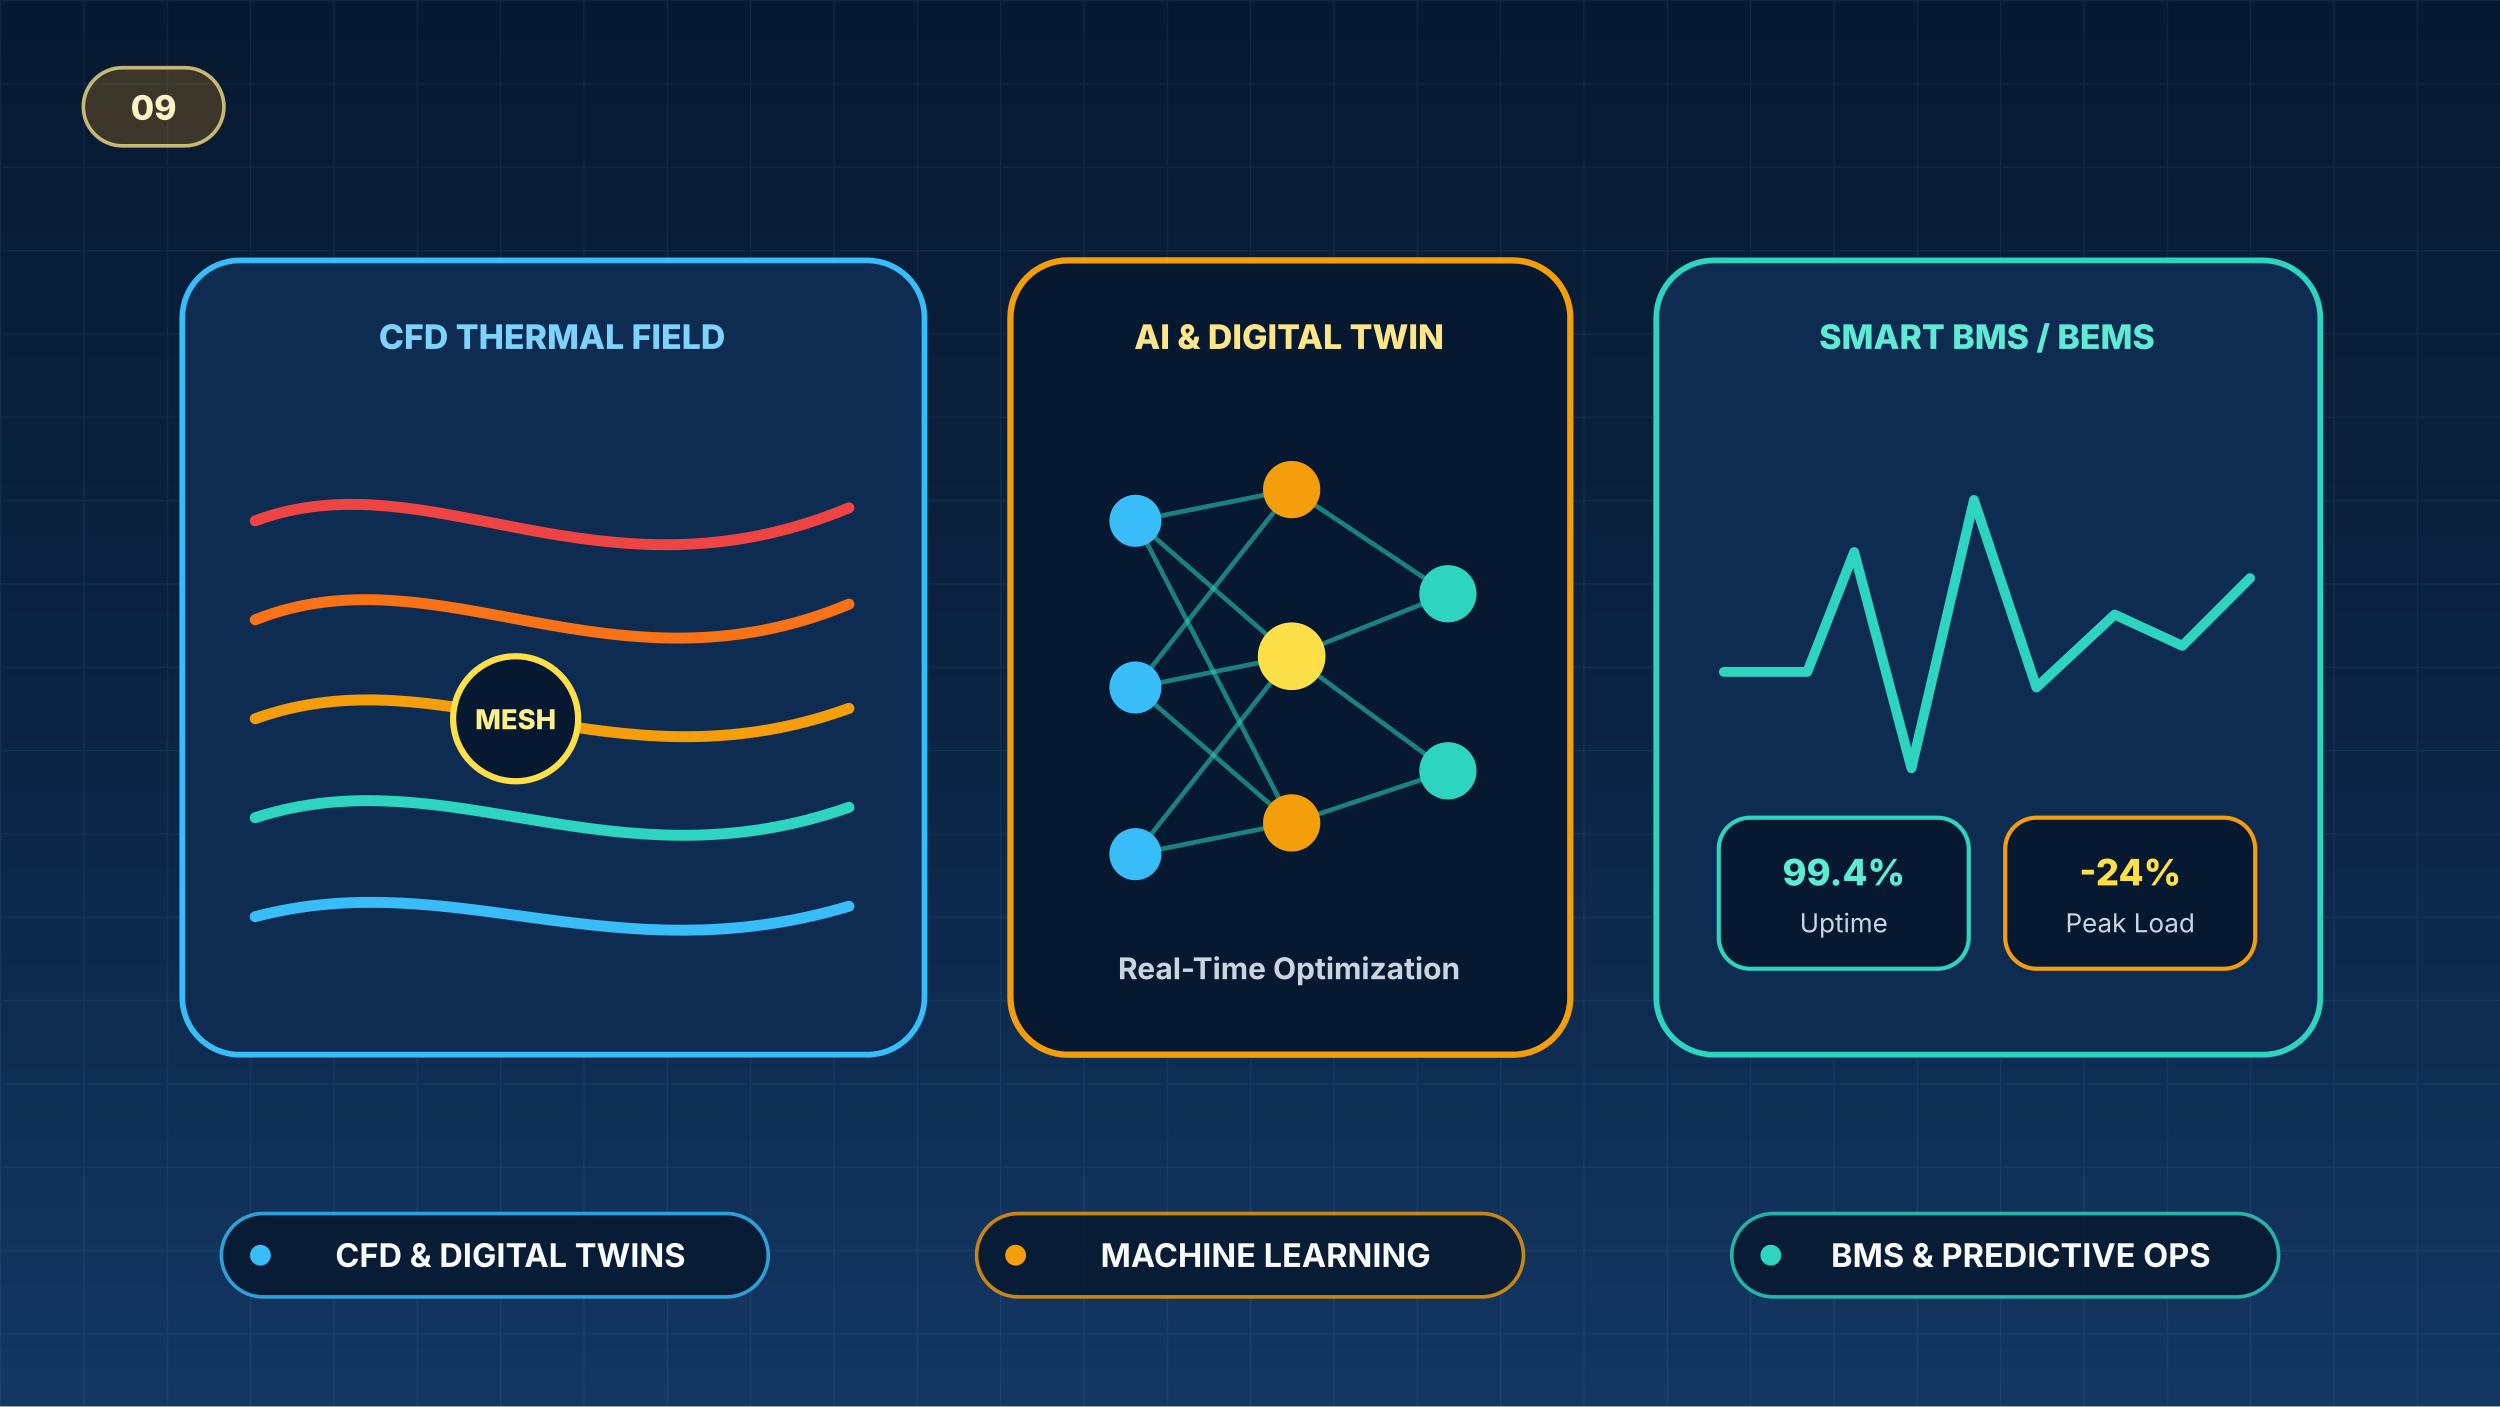
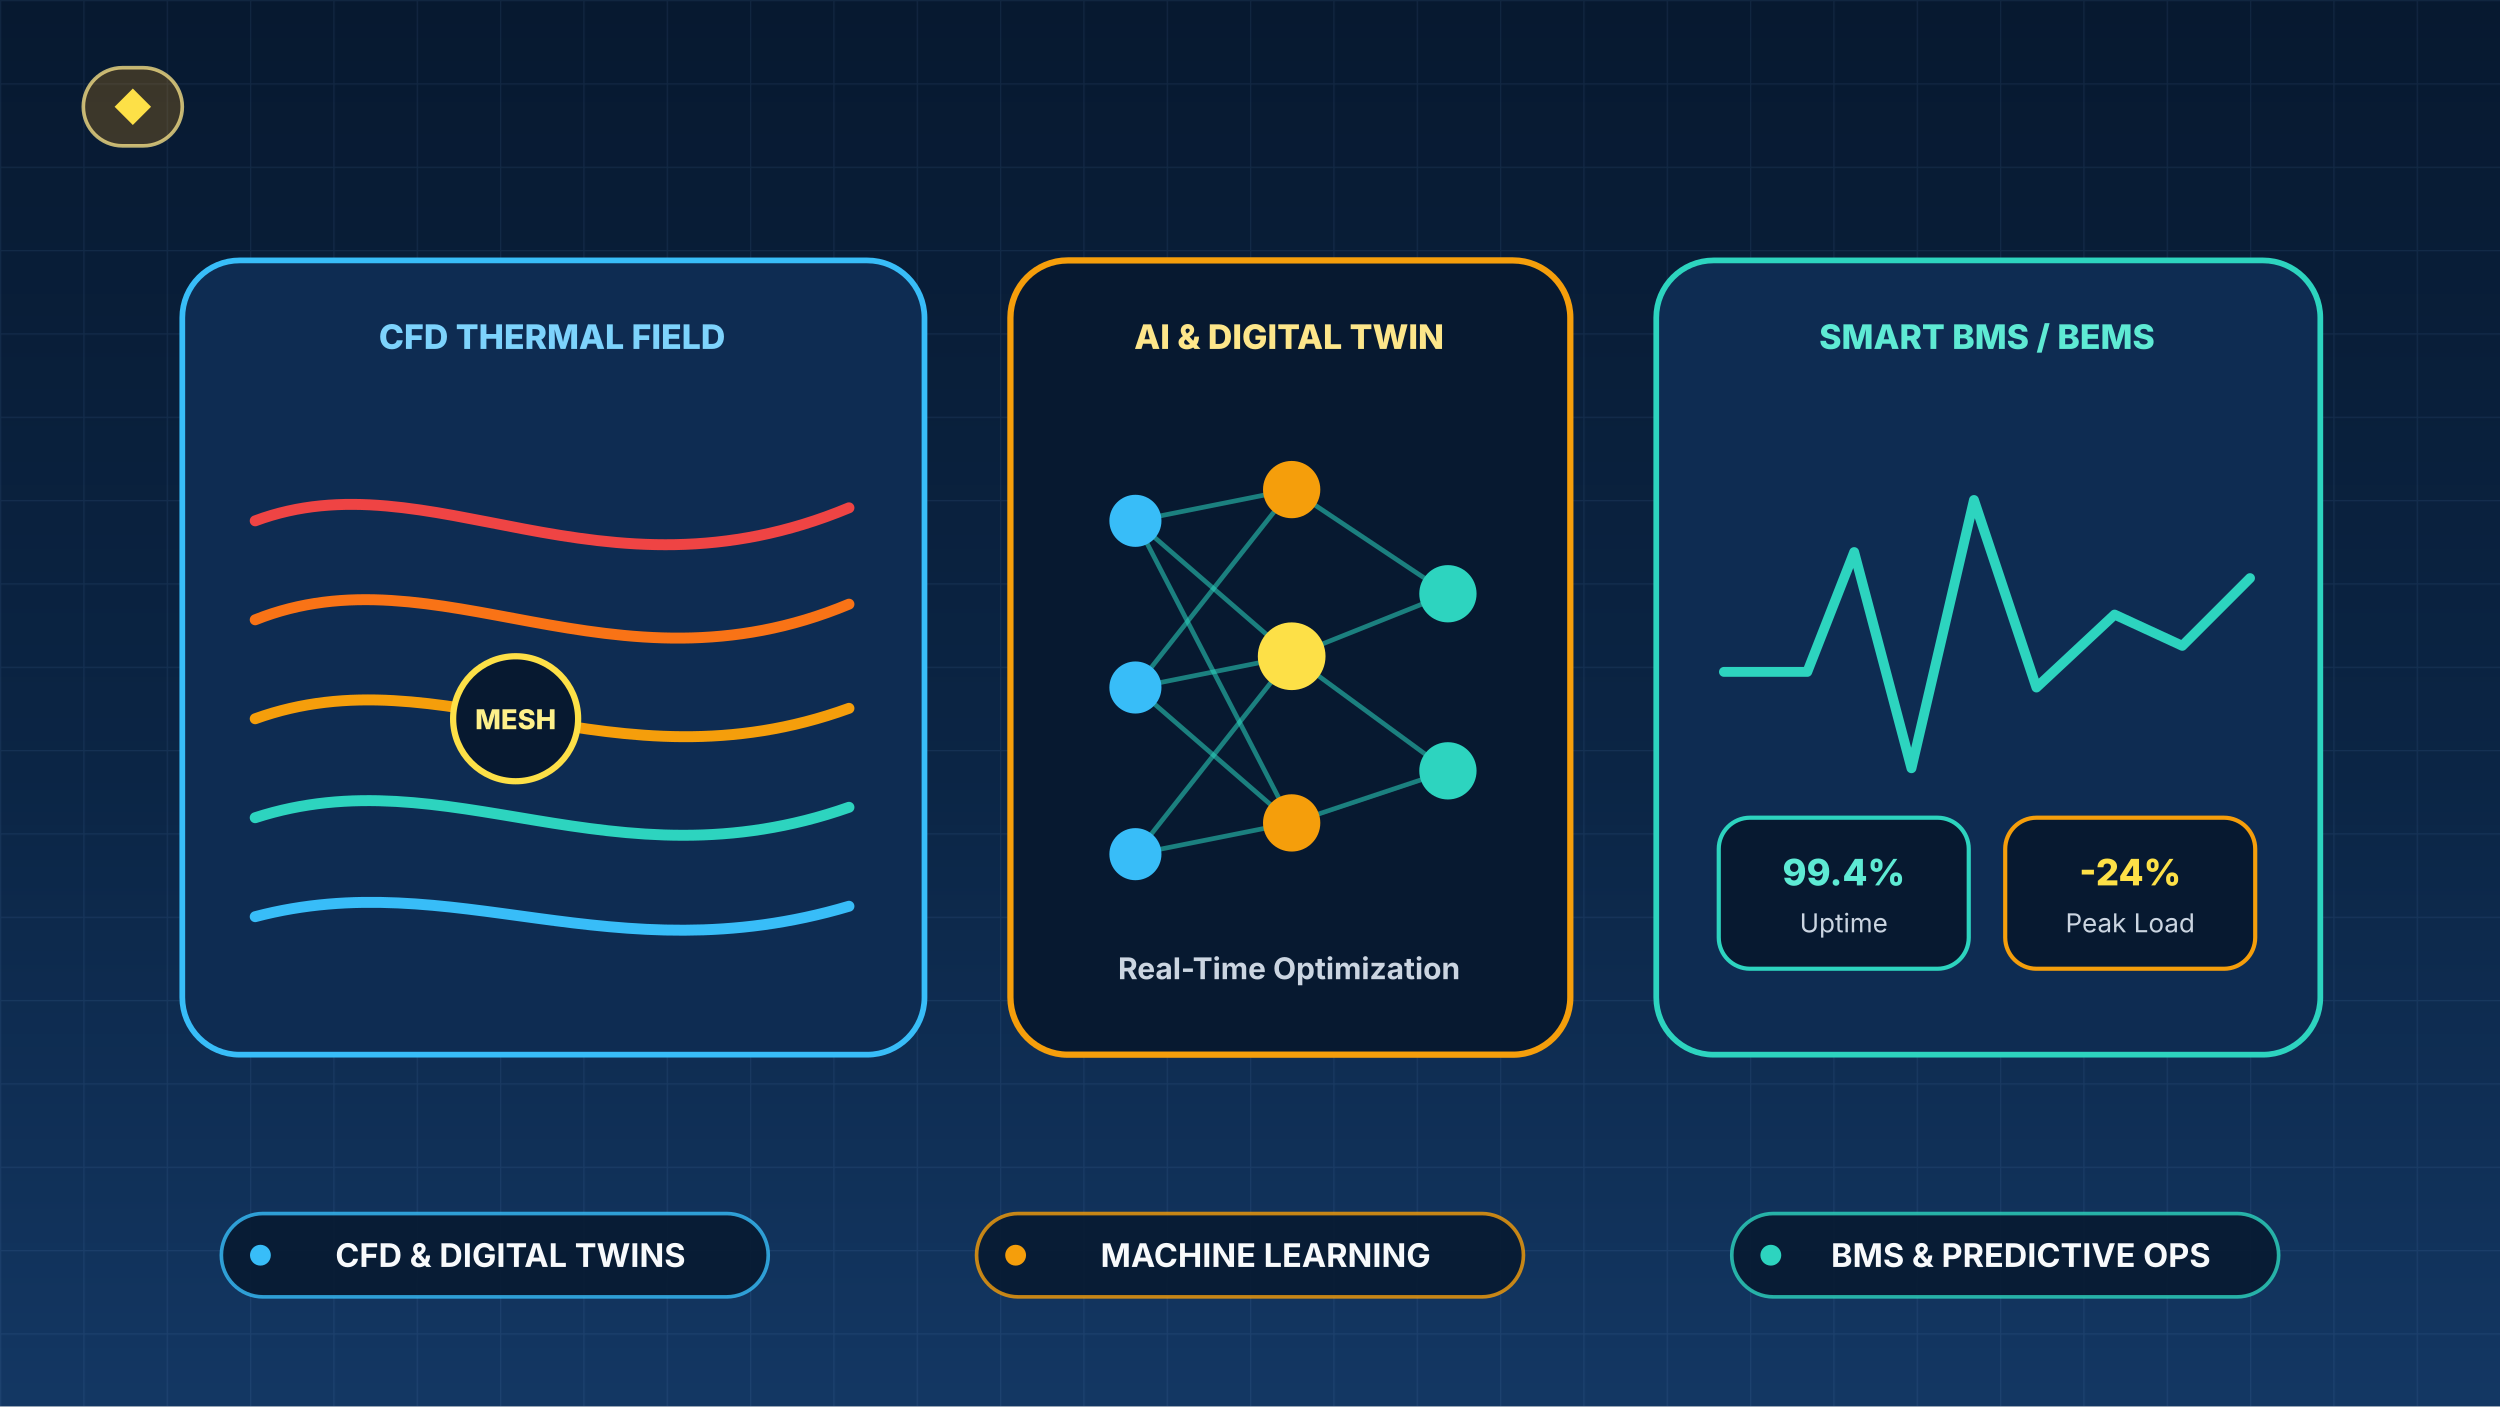
<svg xmlns="http://www.w3.org/2000/svg" viewBox="0 0 960 540" width="960" height="540" role="img" aria-label="Topic 09: AI, CFD &amp; Digital Twins">
  <defs>
    <linearGradient id="bgSky" x1="0" y1="0" x2="0" y2="1">
      <stop offset="0%" stop-color="#071930" />
      <stop offset="55%" stop-color="#0B2545" />
      <stop offset="100%" stop-color="#133763" />
    </linearGradient>
    <pattern id="gridPat" width="32" height="32" patternUnits="userSpaceOnUse">
      <path d="M 32 0 L 0 0 0 32" fill="none" stroke="#93C5FD" stroke-opacity="0.08" stroke-width="1" />
    </pattern>
  </defs>
  <rect width="960" height="540" fill="#0B2545" />
  <rect width="960" height="540" fill="url(#bgSky)" />
  <rect width="960" height="540" fill="url(#gridPat)" />
  <g transform="translate(70,100)">
    <rect x="0" y="0" width="285" height="305" rx="22" fill="#0E2C52" stroke="#38BDF8" stroke-width="2.2" />
    <text x="142" y="34" text-anchor="middle" font-family="Inter,system-ui,sans-serif" font-size="13" font-weight="800" fill="#7DD3FC">CFD THERMAL FIELD</text>
    <path d="M28 100 C95 75 160 135 256 95" fill="none" stroke="#EF4444" stroke-width="4.2" stroke-linecap="round" />
    <path d="M28 138 C98 110 165 170 256 132" fill="none" stroke="#F97316" stroke-width="4.2" stroke-linecap="round" />
    <path d="M28 176 C100 150 165 205 256 172" fill="none" stroke="#F59E0B" stroke-width="4.2" stroke-linecap="round" />
    <path d="M28 214 C102 190 165 242 256 210" fill="none" stroke="#2DD4BF" stroke-width="4.2" stroke-linecap="round" />
    <path d="M28 252 C104 232 165 275 256 248" fill="none" stroke="#38BDF8" stroke-width="4.2" stroke-linecap="round" />
    <circle cx="128" cy="176" r="24" fill="#071930" stroke="#FDE047" stroke-width="2.4" />
    <text x="128" y="180" text-anchor="middle" font-family="Inter,system-ui,sans-serif" font-size="10.5" font-weight="800" fill="#FEF08A">MESH</text>
  </g>
  <g transform="translate(388,100)">
    <rect x="0" y="0" width="215" height="305" rx="22" fill="#071930" stroke="#F59E0B" stroke-width="2.4" />
    <text x="107" y="34" text-anchor="middle" font-family="Inter,system-ui,sans-serif" font-size="13" font-weight="800" fill="#FDE68A">AI &amp; DIGITAL TWIN</text>
    <g stroke="#2DD4BF" stroke-opacity="0.55" stroke-width="1.8">
      <line x1="48" y1="100" x2="108" y2="88" />
      <line x1="48" y1="100" x2="108" y2="152" />
      <line x1="48" y1="100" x2="108" y2="216" />
      <line x1="48" y1="164" x2="108" y2="88" />
      <line x1="48" y1="164" x2="108" y2="152" />
      <line x1="48" y1="164" x2="108" y2="216" />
      <line x1="48" y1="228" x2="108" y2="152" />
      <line x1="48" y1="228" x2="108" y2="216" />
      <line x1="108" y1="88" x2="168" y2="128" />
      <line x1="108" y1="152" x2="168" y2="128" />
      <line x1="108" y1="152" x2="168" y2="196" />
      <line x1="108" y1="216" x2="168" y2="196" />
    </g>
    <circle cx="48" cy="100" r="10" fill="#38BDF8" />
    <circle cx="48" cy="164" r="10" fill="#38BDF8" />
    <circle cx="48" cy="228" r="10" fill="#38BDF8" />
    <circle cx="108" cy="88" r="11" fill="#F59E0B" />
    <circle cx="108" cy="152" r="13" fill="#FDE047" />
    <circle cx="108" cy="216" r="11" fill="#F59E0B" />
    <circle cx="168" cy="128" r="11" fill="#2DD4BF" />
    <circle cx="168" cy="196" r="11" fill="#2DD4BF" />
    <text x="107" y="276" text-anchor="middle" font-family="Inter,system-ui,sans-serif" font-size="11.5" font-weight="700" fill="#CBD5E1">Real-Time Optimization</text>
  </g>
  <g transform="translate(636,100)">
    <rect x="0" y="0" width="255" height="305" rx="22" fill="#0E2C52" stroke="#2DD4BF" stroke-width="2.2" />
    <text x="127" y="34" text-anchor="middle" font-family="Inter,system-ui,sans-serif" font-size="13" font-weight="800" fill="#5EEAD4">SMART BMS / BEMS</text>
    <polyline points="26,158 58,158 76,112 98,195 122,92 146,164 176,136 202,148 228,122" fill="none" stroke="#2DD4BF" stroke-width="3.8" stroke-linecap="round" stroke-linejoin="round" />
    <rect x="24" y="214" width="96" height="58" rx="12" fill="#071930" stroke="#2DD4BF" stroke-width="1.6" />
    <text x="72" y="240" text-anchor="middle" font-family="Inter,system-ui,sans-serif" font-size="14" font-weight="800" fill="#5EEAD4">99.4%</text>
    <text x="72" y="258" text-anchor="middle" font-family="Inter,system-ui,sans-serif" font-size="10" fill="#CBD5E1">Uptime</text>
    <rect x="134" y="214" width="96" height="58" rx="12" fill="#071930" stroke="#F59E0B" stroke-width="1.6" />
    <text x="182" y="240" text-anchor="middle" font-family="Inter,system-ui,sans-serif" font-size="14" font-weight="800" fill="#FDE047">-24%</text>
    <text x="182" y="258" text-anchor="middle" font-family="Inter,system-ui,sans-serif" font-size="10" fill="#CBD5E1">Peak Load</text>
  </g>
  <g transform="translate(85,466)">
    <rect x="0" y="0" width="210" height="32" rx="16" fill="#071930" fill-opacity="0.88" stroke="#38BDF8" stroke-opacity="0.8" stroke-width="1.4" />
    <circle cx="15" cy="16" r="4" fill="#38BDF8" />
    <text x="111.0" y="20.5" text-anchor="middle" font-family="Inter,system-ui,sans-serif" font-size="12.5" font-weight="700" fill="#F8FAFC">CFD &amp; DIGITAL TWINS</text>
  </g>
  <g transform="translate(375,466)">
    <rect x="0" y="0" width="210" height="32" rx="16" fill="#071930" fill-opacity="0.88" stroke="#F59E0B" stroke-opacity="0.8" stroke-width="1.4" />
    <circle cx="15" cy="16" r="4" fill="#F59E0B" />
    <text x="111.0" y="20.5" text-anchor="middle" font-family="Inter,system-ui,sans-serif" font-size="12.5" font-weight="700" fill="#F8FAFC">MACHINE LEARNING</text>
  </g>
  <g transform="translate(665,466)">
    <rect x="0" y="0" width="210" height="32" rx="16" fill="#071930" fill-opacity="0.88" stroke="#2DD4BF" stroke-opacity="0.8" stroke-width="1.4" />
    <circle cx="15" cy="16" r="4" fill="#2DD4BF" />
    <text x="111.0" y="20.5" text-anchor="middle" font-family="Inter,system-ui,sans-serif" font-size="12.5" font-weight="700" fill="#F8FAFC">BMS &amp; PREDICTIVE OPS</text>
  </g>
  <g transform="translate(32,26)">
-     <rect x="0" y="0" width="54" height="30" rx="15" fill="#F59E0B" fill-opacity="0.22" stroke="#FDE68A" stroke-opacity="0.75" stroke-width="1.4" />
-     <text x="27" y="20" text-anchor="middle" font-family="Inter,system-ui,sans-serif" font-size="13" font-weight="800" fill="#FEF3C7">09</text>
+     <rect x="0" y="0" width="38" height="30" rx="15" fill="#F59E0B" fill-opacity="0.22" stroke="#FDE68A" stroke-opacity="0.75" stroke-width="1.4" />
+     <polygon points="19,8 26,15 19,22 12,15" fill="#FDE047" />
  </g>
</svg>
